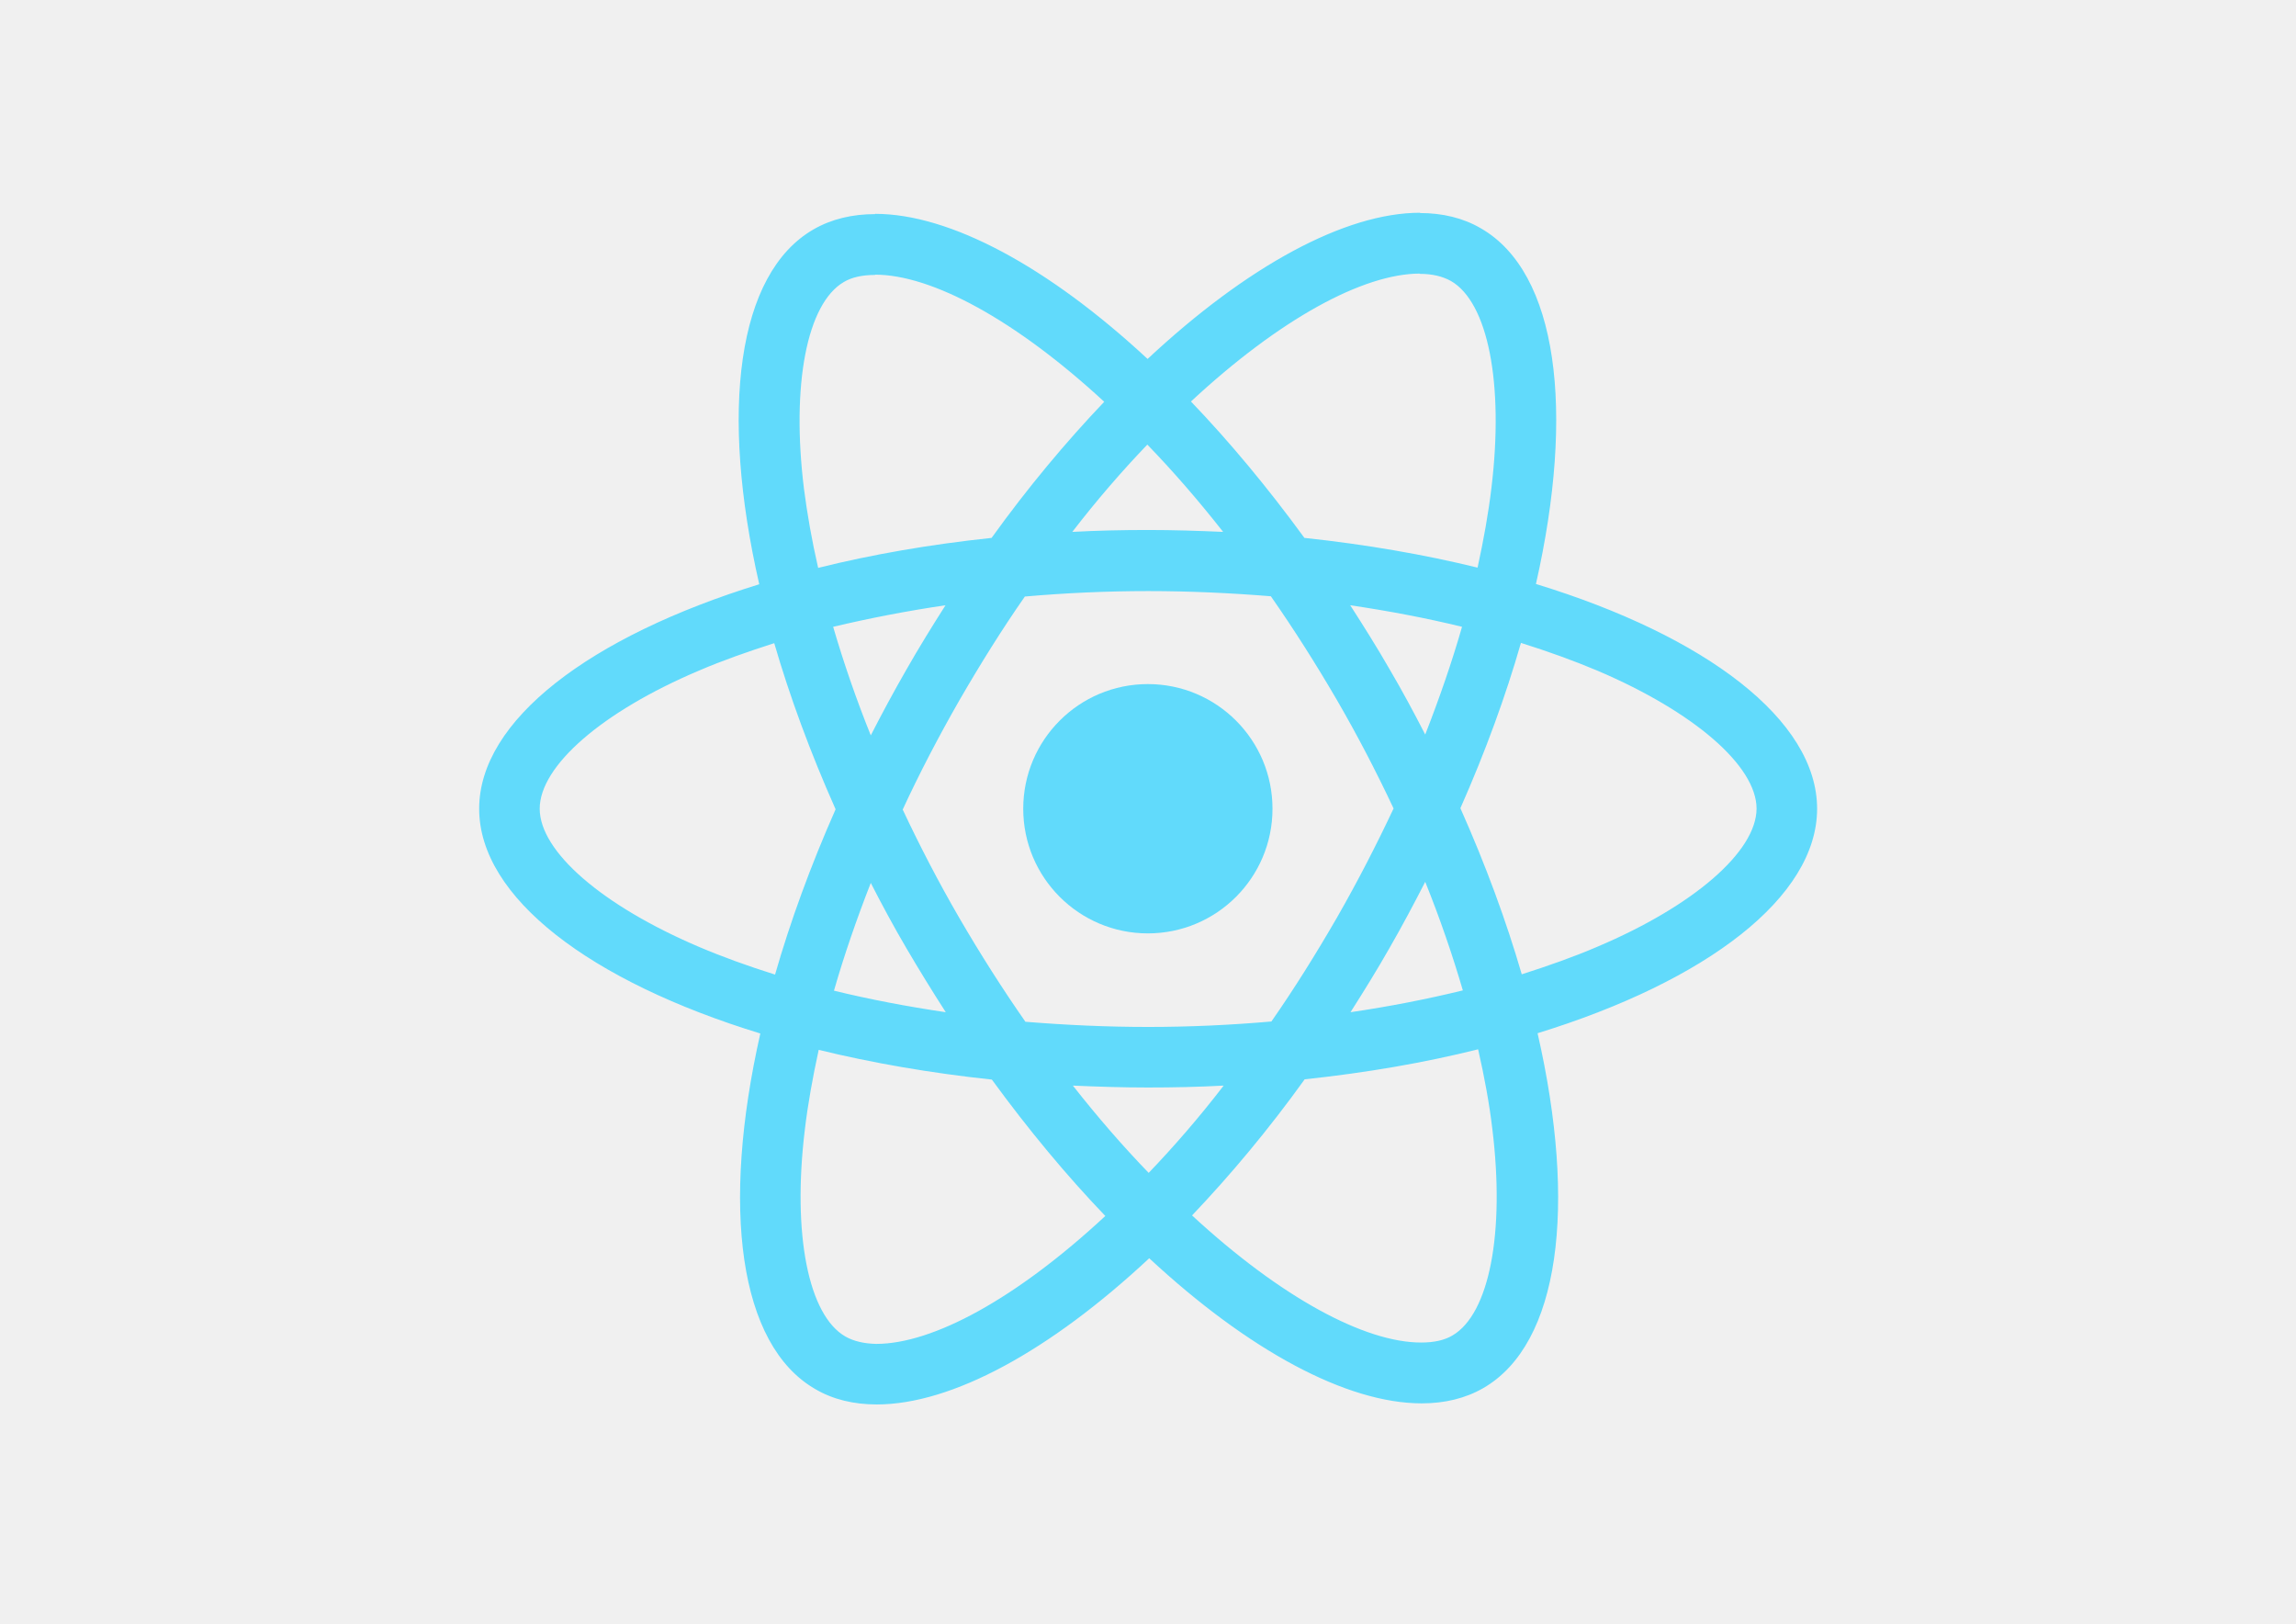
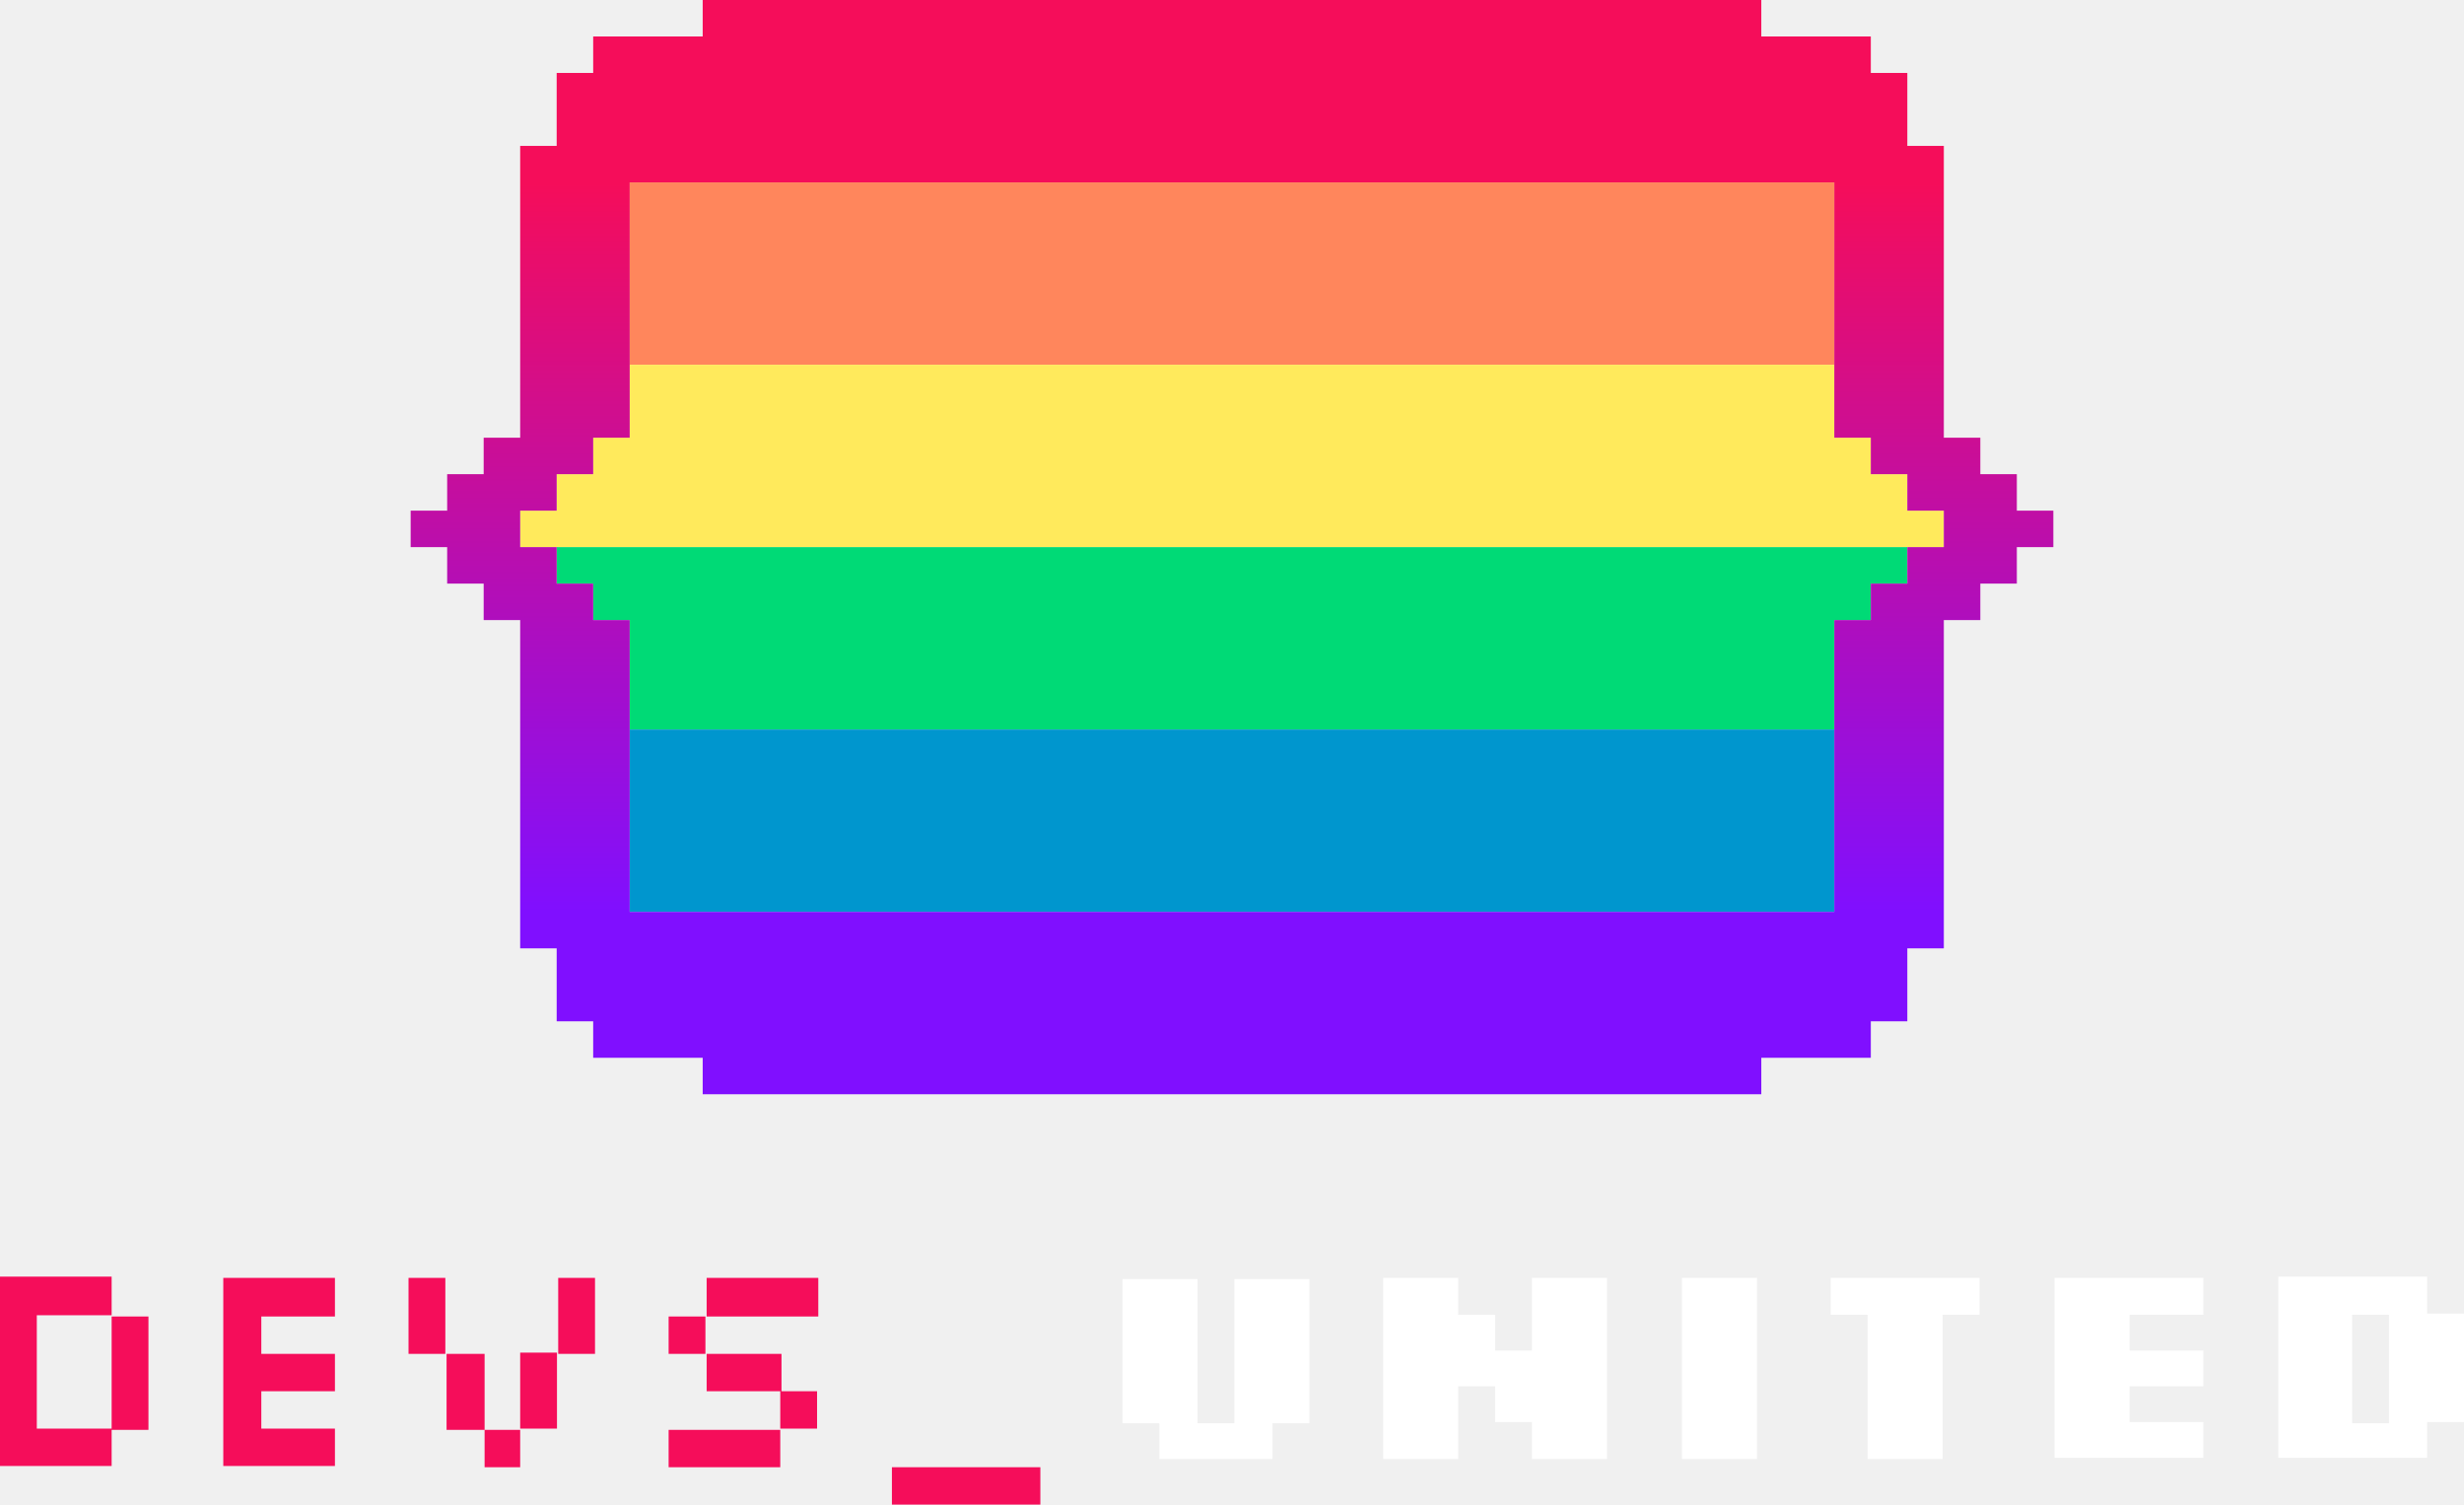
- <svg xmlns="http://www.w3.org/2000/svg" viewBox="0 0 841.9 595.3">
-   <g fill="#61DAFB">
-     <path d="M666.3 296.5c0-32.5-40.7-63.3-103.1-82.4 14.4-63.6 8-114.2-20.2-130.4-6.5-3.8-14.1-5.6-22.4-5.6v22.3c4.6 0 8.3.9 11.4 2.6 13.6 7.8 19.5 37.5 14.9 75.7-1.1 9.4-2.9 19.3-5.1 29.4-19.6-4.8-41-8.5-63.5-10.9-13.5-18.5-27.5-35.3-41.6-50 32.6-30.3 63.2-46.9 84-46.9V78c-27.5 0-63.5 19.6-99.9 53.6-36.4-33.8-72.4-53.2-99.9-53.2v22.3c20.7 0 51.4 16.5 84 46.6-14 14.7-28 31.4-41.3 49.9-22.6 2.4-44 6.1-63.6 11-2.3-10-4-19.7-5.2-29-4.7-38.2 1.1-67.9 14.6-75.8 3-1.8 6.9-2.6 11.5-2.6V78.5c-8.4 0-16 1.8-22.6 5.6-28.1 16.2-34.4 66.7-19.9 130.1-62.2 19.2-102.7 49.9-102.7 82.3 0 32.5 40.7 63.3 103.1 82.4-14.4 63.6-8 114.2 20.2 130.4 6.5 3.8 14.1 5.6 22.5 5.6 27.5 0 63.5-19.6 99.9-53.6 36.4 33.8 72.4 53.2 99.9 53.2 8.4 0 16-1.8 22.6-5.6 28.1-16.2 34.4-66.7 19.9-130.1 62-19.1 102.5-49.9 102.5-82.3zm-130.2-66.7c-3.7 12.9-8.3 26.2-13.5 39.5-4.1-8-8.4-16-13.1-24-4.6-8-9.5-15.8-14.4-23.4 14.2 2.1 27.9 4.7 41 7.9zm-45.8 106.5c-7.8 13.5-15.8 26.3-24.1 38.2-14.9 1.3-30 2-45.2 2-15.1 0-30.2-.7-45-1.9-8.3-11.9-16.4-24.6-24.2-38-7.6-13.1-14.5-26.4-20.8-39.8 6.2-13.4 13.2-26.8 20.7-39.9 7.8-13.5 15.8-26.3 24.1-38.2 14.9-1.3 30-2 45.2-2 15.1 0 30.2.7 45 1.9 8.3 11.9 16.4 24.6 24.2 38 7.6 13.1 14.5 26.4 20.8 39.8-6.3 13.4-13.2 26.8-20.7 39.9zm32.3-13c5.4 13.4 10 26.8 13.8 39.8-13.1 3.2-26.9 5.9-41.2 8 4.9-7.7 9.8-15.6 14.4-23.7 4.6-8 8.9-16.1 13-24.1zM421.2 430c-9.3-9.6-18.6-20.3-27.8-32 9 .4 18.2.7 27.5.7 9.4 0 18.7-.2 27.8-.7-9 11.7-18.3 22.4-27.5 32zm-74.4-58.9c-14.2-2.1-27.9-4.7-41-7.9 3.7-12.9 8.3-26.2 13.5-39.5 4.1 8 8.4 16 13.1 24 4.7 8 9.5 15.8 14.4 23.4zM420.7 163c9.3 9.6 18.6 20.3 27.8 32-9-.4-18.2-.7-27.5-.7-9.4 0-18.7.2-27.8.7 9-11.7 18.3-22.4 27.5-32zm-74 58.9c-4.9 7.7-9.8 15.6-14.4 23.7-4.6 8-8.9 16-13 24-5.4-13.4-10-26.8-13.8-39.8 13.1-3.1 26.9-5.8 41.2-7.9zm-90.5 125.2c-35.4-15.1-58.3-34.9-58.3-50.6 0-15.7 22.9-35.6 58.3-50.6 8.6-3.7 18-7 27.7-10.1 5.7 19.6 13.2 40 22.5 60.9-9.2 20.8-16.6 41.1-22.2 60.6-9.9-3.1-19.3-6.5-28-10.2zM310 490c-13.6-7.8-19.5-37.5-14.9-75.7 1.1-9.4 2.9-19.3 5.1-29.4 19.6 4.8 41 8.5 63.5 10.9 13.5 18.5 27.5 35.3 41.6 50-32.6 30.3-63.2 46.9-84 46.9-4.5-.1-8.3-1-11.3-2.7zm237.2-76.2c4.7 38.2-1.1 67.9-14.6 75.8-3 1.8-6.9 2.6-11.5 2.6-20.7 0-51.4-16.5-84-46.6 14-14.7 28-31.4 41.3-49.9 22.6-2.4 44-6.1 63.6-11 2.3 10.1 4.1 19.8 5.2 29.1zm38.5-66.7c-8.6 3.7-18 7-27.7 10.1-5.7-19.6-13.2-40-22.5-60.9 9.2-20.8 16.6-41.1 22.2-60.6 9.9 3.1 19.3 6.5 28.1 10.2 35.4 15.1 58.3 34.9 58.3 50.6-.1 15.7-23 35.6-58.4 50.6zM320.8 78.4z" />
-     <circle cx="420.9" cy="296.5" r="45.7" />
-     <path d="M520.5 78.1z" />
-   </g>
+ <svg xmlns="http://www.w3.org/2000/svg" width="470" height="287" viewBox="0 0 470 287" fill="none">
+   <rect x="349.889" y="69.576" width="229.778" height="34.788" transform="rotate(-180 349.889 69.5758)" fill="#FF865C" />
+   <path d="M370.778 97.406L370.778 104.364L99.222 104.364L99.222 97.406L106.185 97.406L106.185 90.448L113.148 90.448L113.148 83.491L120.111 83.491L120.111 69.576L349.889 69.576L349.889 83.491L356.852 83.491L356.852 90.448L363.815 90.448L363.815 97.406L370.778 97.406Z" fill="#FFEA5C" />
+   <path d="M349.889 118.279L349.889 139.152L120.111 139.151L120.111 118.279L113.148 118.279L113.148 111.321L106.185 111.321L106.185 104.364L363.815 104.364L363.815 111.321L356.852 111.321L356.852 118.279L349.889 118.279Z" fill="#00DA76" />
+   <rect x="349.889" y="173.939" width="229.778" height="34.788" transform="rotate(-180 349.889 173.939)" fill="#0096CE" />
+   <path fill-rule="evenodd" clip-rule="evenodd" d="M134.037 208.727V201.77H113.148V194.812H106.185V180.897H99.222L99.222 118.279H92.259V111.321H85.296V104.364H78.333V97.406H85.296V90.448H92.259V83.491H99.222L99.222 27.83H106.185V13.915H113.148V6.958H134.037V0L335.963 0V6.958H356.852V13.915H363.815V27.83H370.778V83.491H377.741V90.448H384.704V97.406H391.667V104.364H384.704V111.321H377.741V118.279H370.778V180.897H363.815V194.812H356.852V201.77H335.963V208.727L134.037 208.727ZM120.111 173.939L120.111 118.279H113.148V111.321H106.185V104.364H99.222V97.406H106.185V90.448H113.148V83.491H120.111L120.111 34.788L349.889 34.788V83.491H356.852V90.448H363.815V97.406L370.778 97.406V104.364L363.815 104.364V111.321H356.852V118.279H349.889V173.939L120.111 173.939Z" fill="url(#paint0_linear_101_189)" />
+   <path fill-rule="evenodd" clip-rule="evenodd" d="M462.964 271.255V278.076H434.584V243.515H462.964V250.564H470V271.255H462.964ZM455.693 250.791H448.656V271.482H455.693V250.791ZM391.896 243.743H420.276V250.791H406.204V257.612H420.276V264.433H406.204V271.255H420.276V278.076H391.896V243.743ZM370.553 278.303H356.246V250.791H349.209V243.743H377.589V250.791H370.553V278.303ZM320.829 243.743H335.136V278.303H320.829V243.743ZM292.215 271.255H285.178V264.433H278.142V278.303H263.835V243.743H278.142V250.791H285.178V257.612H292.215V243.743H306.522V278.303H292.215V271.255ZM242.491 278.303H221.147V271.482H214.111V243.97H228.418V271.482H235.455V243.97H249.762V271.482H242.726V278.303H242.491Z" fill="white" />
+   <path fill-rule="evenodd" clip-rule="evenodd" d="M170.129 287V279.871H198.444V287H170.129ZM127.538 279.871V272.743H148.833V279.871H127.538ZM148.833 265.376H155.854V272.505H148.833V265.376ZM134.792 258.248H149.067V265.376H134.792V258.248ZM127.538 251.119H134.558V258.248H127.538V251.119ZM156.088 243.753V251.119H134.792V243.753H156.088ZM99.222 272.505V258.01H106.243V272.505H99.222ZM92.436 279.871V272.743H99.222V279.871H92.436ZM85.181 258.248H92.436V272.743H85.181V258.248ZM77.927 243.753H84.947V258.248H77.927V243.753ZM106.477 243.753H113.497V258.248H106.477V243.753ZM42.591 243.753H63.886V251.119H49.845V258.248H63.886V265.376H49.845V272.505H63.886V279.634H42.591V243.753ZM21.295 251.119H28.316V272.743H21.295V251.119ZM7.02 272.505H21.295V279.634H0V243.515H21.295V250.881H7.02V272.505Z" fill="#F50D5A" />
+   <defs>
+     <linearGradient id="paint0_linear_101_189" x1="235" y1="208.727" x2="235" y2="0" gradientUnits="userSpaceOnUse">
+       <stop offset="0.167" stop-color="#800FFF" />
+       <stop offset="0.833" stop-color="#F50D5A" />
+     </linearGradient>
+   </defs>
</svg>
